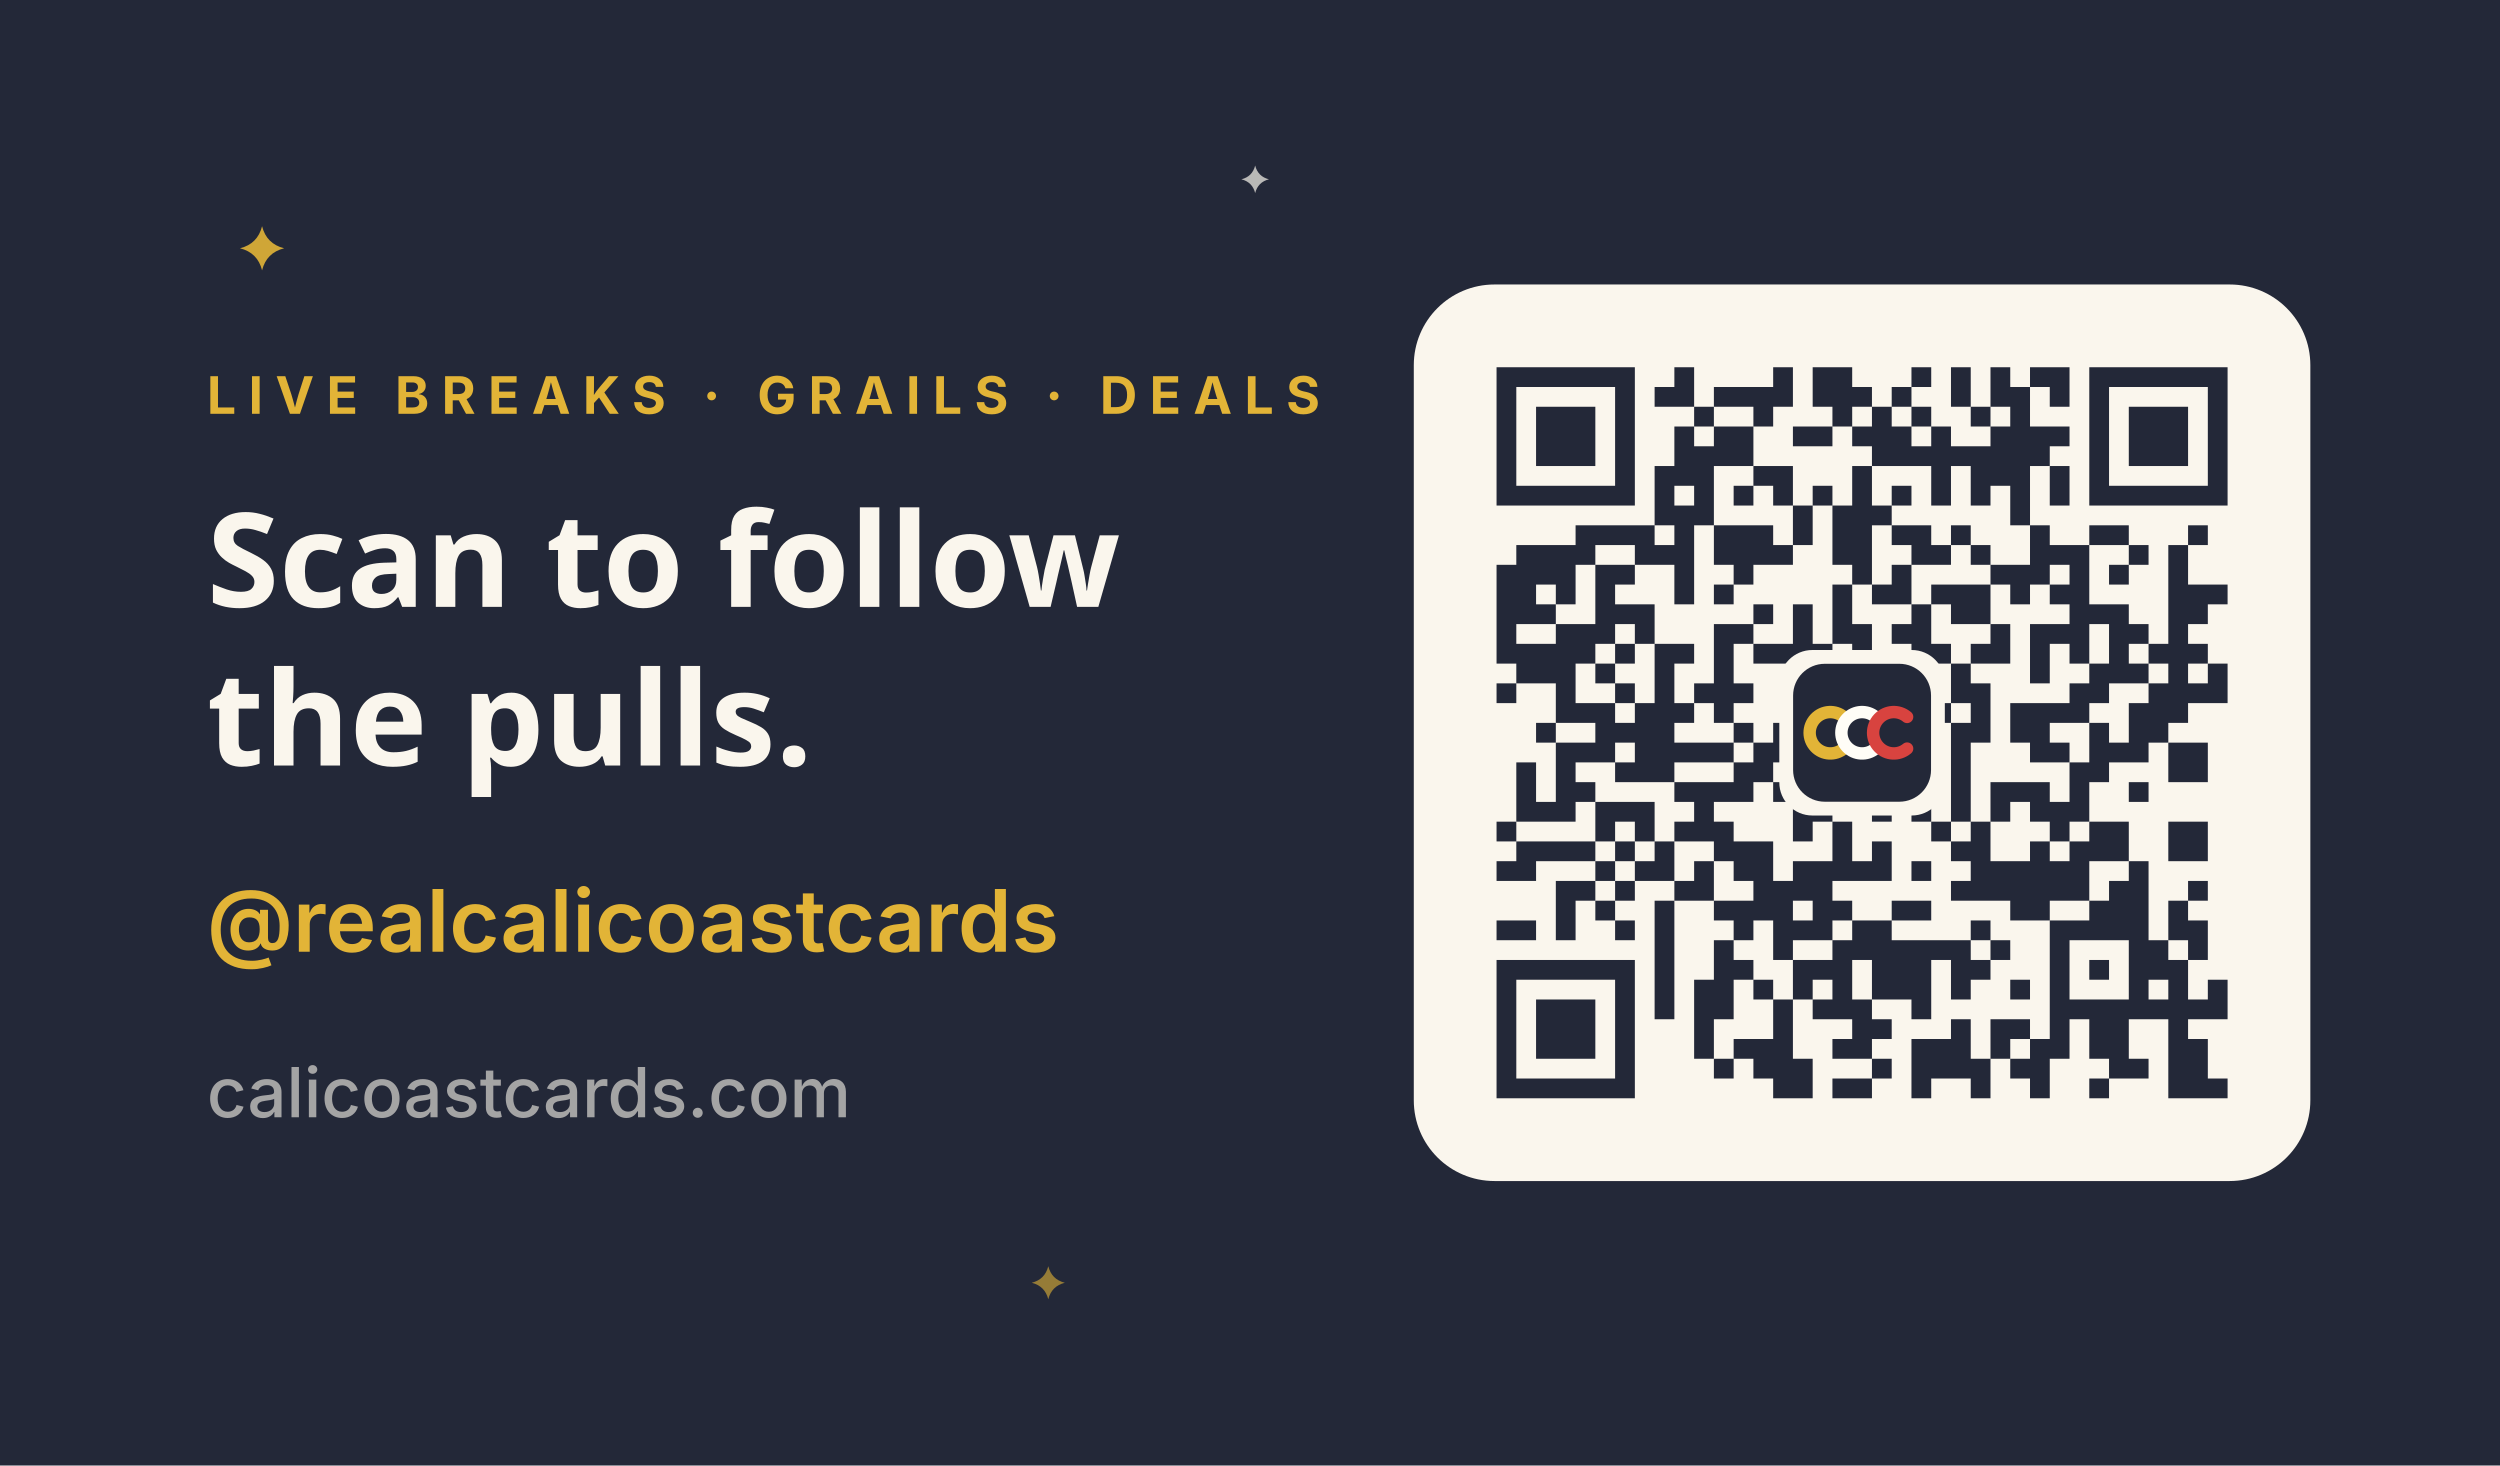
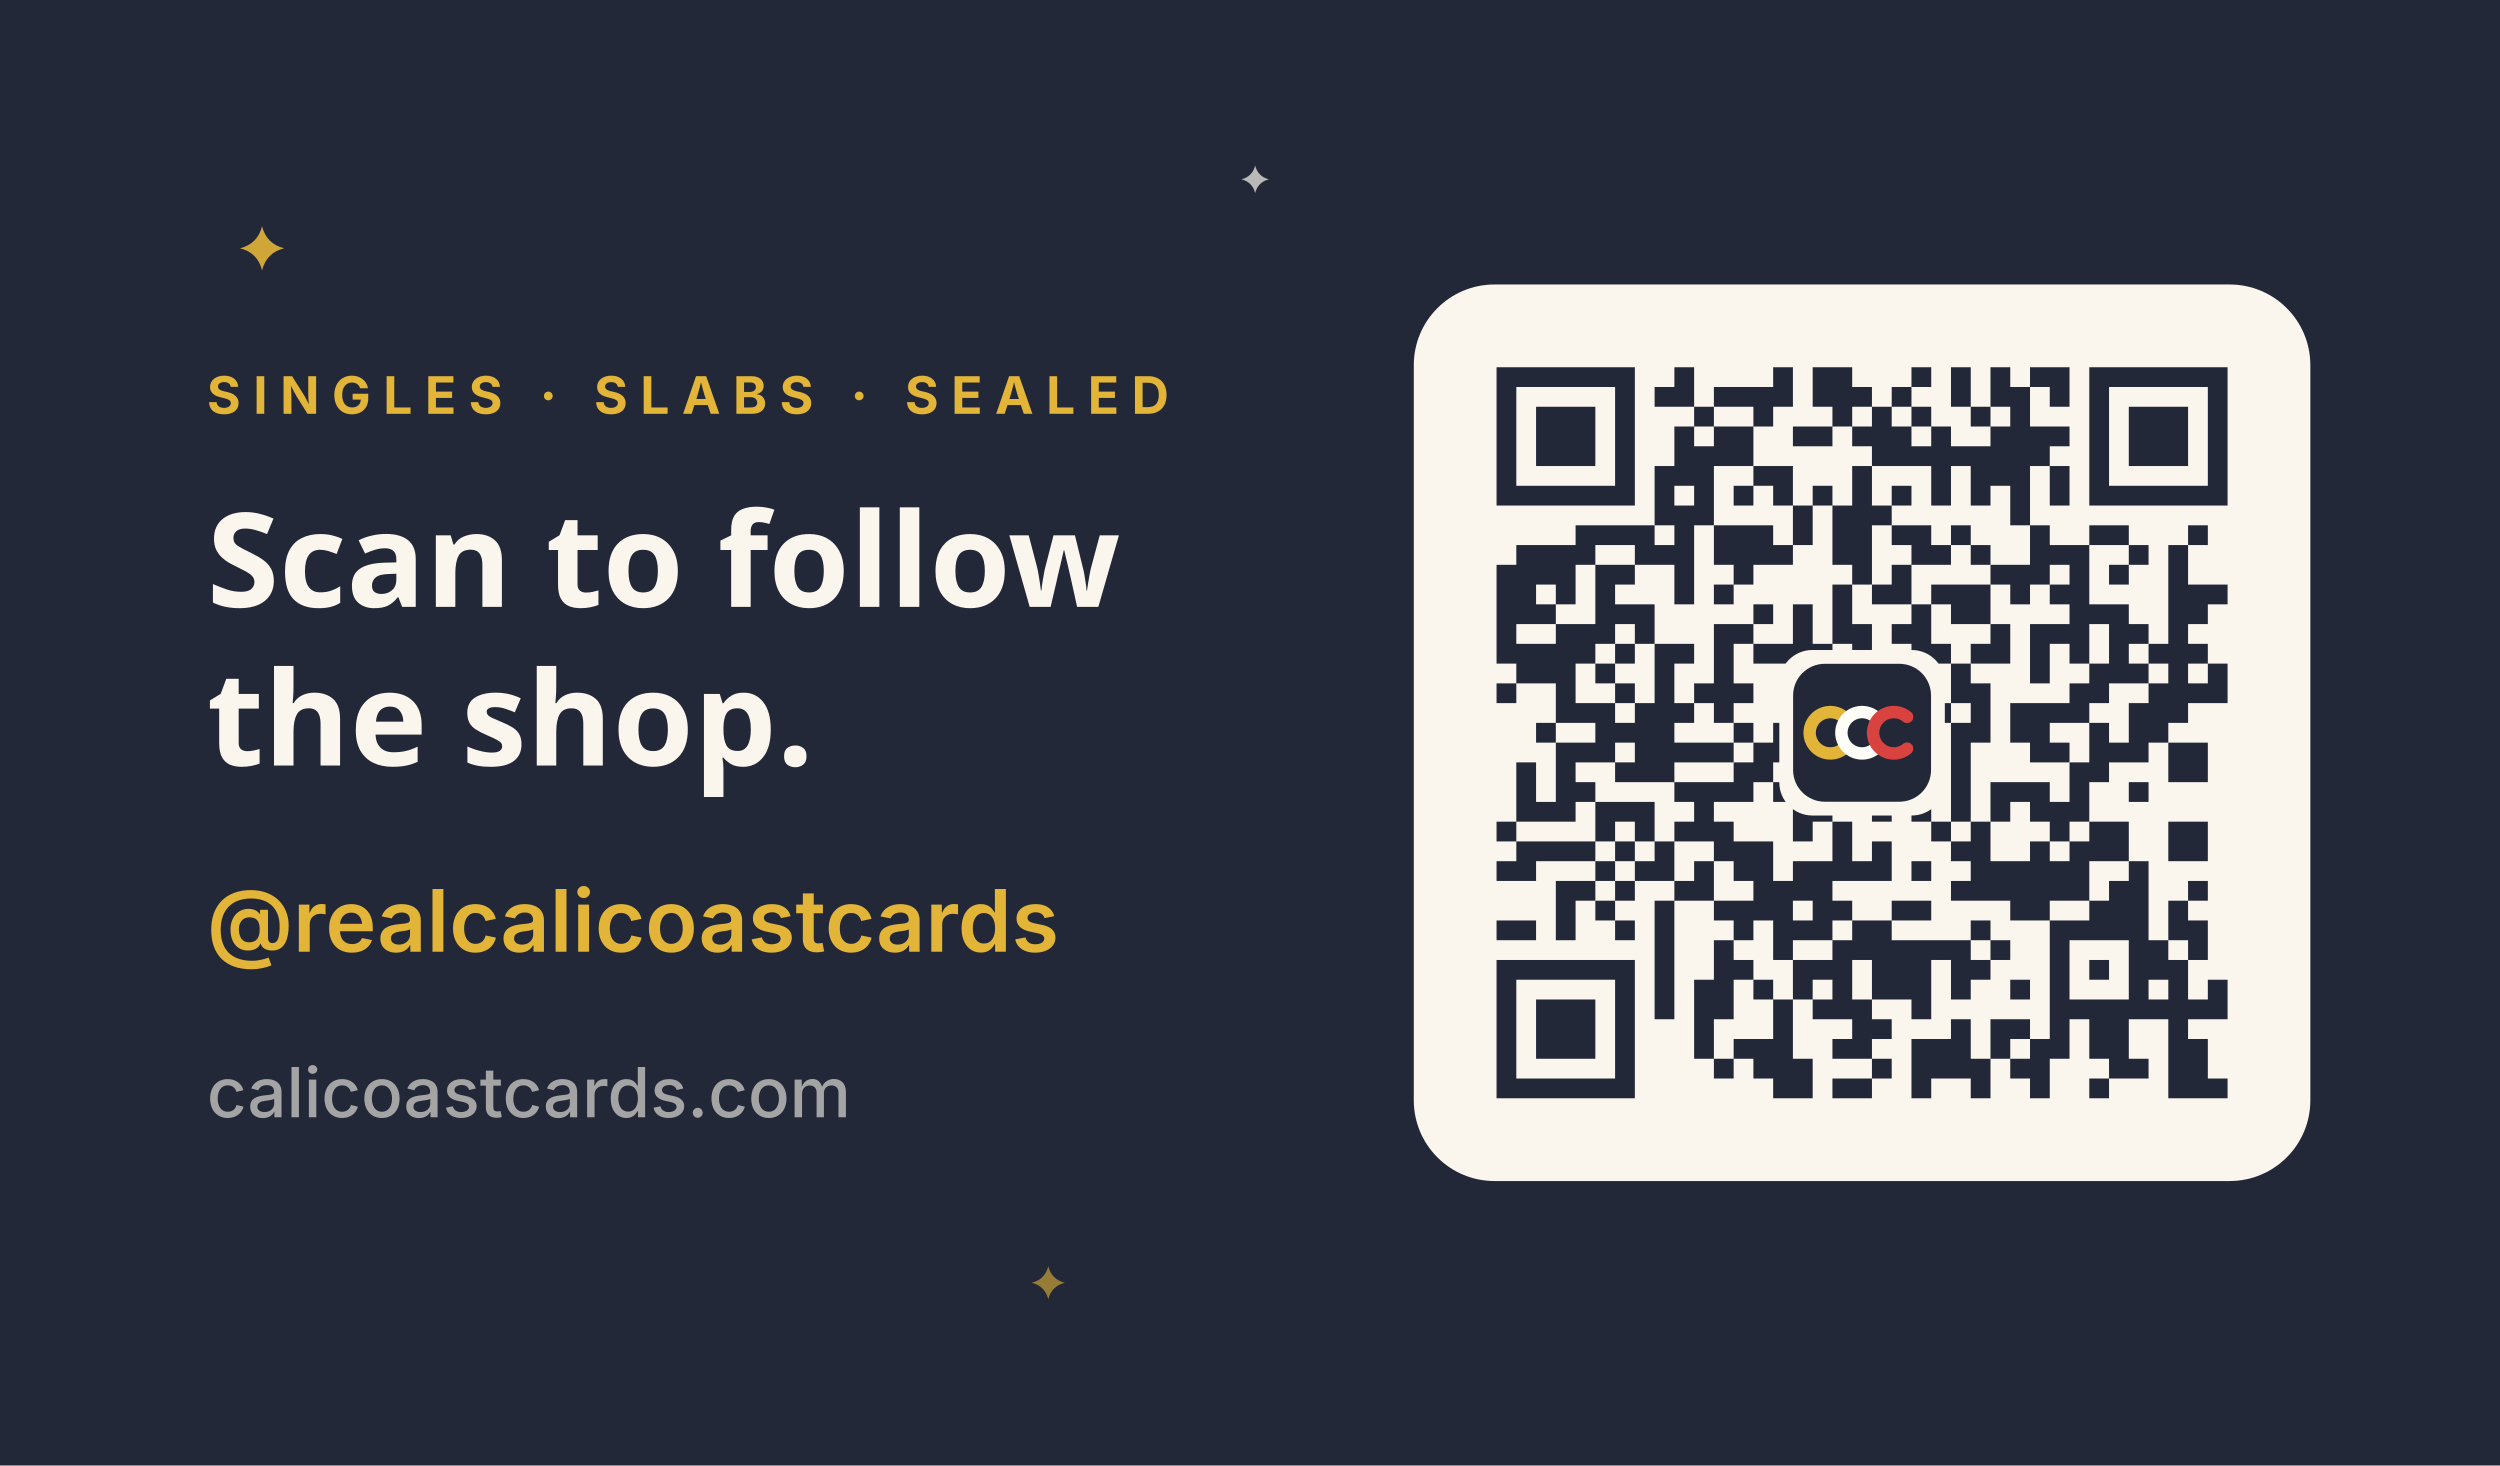
<svg xmlns="http://www.w3.org/2000/svg" width="3.625in" height="2.125in" viewBox="0 0 362.5 212.5">
  <rect width="362.5" height="212.5" fill="#232838" />
  <path d="M 0,-3.2 Q 0.64,-0.64 3.2,0 Q 0.64,0.64 0,3.2 Q -0.64,0.64 -3.2,0 Q -0.64,-0.64 0,-3.2 Z" transform="translate(38,36)" fill="#E2B437" opacity="0.9" />
  <path d="M 0,-2 Q 0.4,-0.4 2,0 Q 0.4,0.4 0,2 Q -0.4,0.4 -2,0 Q -0.4,-0.4 0,-2 Z" transform="translate(182,26)" fill="#FAF6ED" opacity="0.7" />
  <path d="M 0,-2.4 Q 0.48,-0.48 2.4,0 Q 0.48,0.48 0,2.4 Q -0.48,0.48 -2.4,0 Q -0.48,-0.48 0,-2.4 Z" transform="translate(152,186)" fill="#E2B437" opacity="0.6" />
-   <text x="30" y="60" font-family="Inter" font-weight="700" font-size="7.5" letter-spacing="1.8" fill="#E2B437">LIVE BREAKS · GRAILS · DEALS</text>
+   <text x="30" y="60" font-family="Inter" font-weight="700" font-size="7.5" letter-spacing="1.8" fill="#E2B437">SINGLES · SLABS · SEALED</text>
  <text x="30" y="88" font-family="Fraunces" font-weight="600" font-size="19" fill="#FAF6ED">Scan to follow</text>
-   <text x="30" y="111" font-family="Fraunces" font-weight="600" font-size="19" fill="#FAF6ED">the pulls.</text>
+   <text x="30" y="111" font-family="Fraunces" font-weight="600" font-size="19" fill="#FAF6ED">the shop.</text>
  <text x="30" y="138" font-family="Inter" font-weight="600" font-size="12.5" fill="#E2B437">@realcalicoastcards</text>
  <text x="30" y="162" font-family="Inter" font-weight="500" font-size="10" fill="#FAF6ED" opacity="0.6">calicoastcards.com</text>
  <rect x="205" y="41.25" width="130" height="130" rx="11.7" fill="#FAF6ED" />
  <g transform="translate(217,53.25) scale(2.864865)">
    <path d="M0 0h1v1h-1zM1 0h1v1h-1zM2 0h1v1h-1zM3 0h1v1h-1zM4 0h1v1h-1zM5 0h1v1h-1zM6 0h1v1h-1zM9 0h1v1h-1zM14 0h1v1h-1zM16 0h1v1h-1zM17 0h1v1h-1zM21 0h1v1h-1zM23 0h1v1h-1zM25 0h1v1h-1zM27 0h1v1h-1zM28 0h1v1h-1zM30 0h1v1h-1zM31 0h1v1h-1zM32 0h1v1h-1zM33 0h1v1h-1zM34 0h1v1h-1zM35 0h1v1h-1zM36 0h1v1h-1zM0 1h1v1h-1zM6 1h1v1h-1zM8 1h1v1h-1zM9 1h1v1h-1zM11 1h1v1h-1zM12 1h1v1h-1zM13 1h1v1h-1zM14 1h1v1h-1zM16 1h1v1h-1zM17 1h1v1h-1zM18 1h1v1h-1zM20 1h1v1h-1zM23 1h1v1h-1zM25 1h1v1h-1zM26 1h1v1h-1zM28 1h1v1h-1zM30 1h1v1h-1zM36 1h1v1h-1zM0 2h1v1h-1zM2 2h1v1h-1zM3 2h1v1h-1zM4 2h1v1h-1zM6 2h1v1h-1zM10 2h1v1h-1zM13 2h1v1h-1zM17 2h1v1h-1zM19 2h1v1h-1zM21 2h1v1h-1zM24 2h1v1h-1zM26 2h1v1h-1zM30 2h1v1h-1zM32 2h1v1h-1zM33 2h1v1h-1zM34 2h1v1h-1zM36 2h1v1h-1zM0 3h1v1h-1zM2 3h1v1h-1zM3 3h1v1h-1zM4 3h1v1h-1zM6 3h1v1h-1zM9 3h1v1h-1zM11 3h1v1h-1zM12 3h1v1h-1zM15 3h1v1h-1zM16 3h1v1h-1zM18 3h1v1h-1zM19 3h1v1h-1zM20 3h1v1h-1zM22 3h1v1h-1zM25 3h1v1h-1zM26 3h1v1h-1zM27 3h1v1h-1zM28 3h1v1h-1zM30 3h1v1h-1zM32 3h1v1h-1zM33 3h1v1h-1zM34 3h1v1h-1zM36 3h1v1h-1zM0 4h1v1h-1zM2 4h1v1h-1zM3 4h1v1h-1zM4 4h1v1h-1zM6 4h1v1h-1zM9 4h1v1h-1zM10 4h1v1h-1zM11 4h1v1h-1zM12 4h1v1h-1zM19 4h1v1h-1zM20 4h1v1h-1zM21 4h1v1h-1zM22 4h1v1h-1zM23 4h1v1h-1zM24 4h1v1h-1zM25 4h1v1h-1zM26 4h1v1h-1zM27 4h1v1h-1zM30 4h1v1h-1zM32 4h1v1h-1zM33 4h1v1h-1zM34 4h1v1h-1zM36 4h1v1h-1zM0 5h1v1h-1zM6 5h1v1h-1zM8 5h1v1h-1zM9 5h1v1h-1zM10 5h1v1h-1zM13 5h1v1h-1zM14 5h1v1h-1zM18 5h1v1h-1zM22 5h1v1h-1zM24 5h1v1h-1zM25 5h1v1h-1zM26 5h1v1h-1zM28 5h1v1h-1zM30 5h1v1h-1zM36 5h1v1h-1zM0 6h1v1h-1zM1 6h1v1h-1zM2 6h1v1h-1zM3 6h1v1h-1zM4 6h1v1h-1zM5 6h1v1h-1zM6 6h1v1h-1zM8 6h1v1h-1zM10 6h1v1h-1zM12 6h1v1h-1zM14 6h1v1h-1zM16 6h1v1h-1zM18 6h1v1h-1zM20 6h1v1h-1zM22 6h1v1h-1zM24 6h1v1h-1zM26 6h1v1h-1zM28 6h1v1h-1zM30 6h1v1h-1zM31 6h1v1h-1zM32 6h1v1h-1zM33 6h1v1h-1zM34 6h1v1h-1zM35 6h1v1h-1zM36 6h1v1h-1zM8 7h1v1h-1zM9 7h1v1h-1zM10 7h1v1h-1zM15 7h1v1h-1zM17 7h1v1h-1zM18 7h1v1h-1zM19 7h1v1h-1zM26 7h1v1h-1zM4 8h1v1h-1zM5 8h1v1h-1zM6 8h1v1h-1zM7 8h1v1h-1zM9 8h1v1h-1zM11 8h1v1h-1zM12 8h1v1h-1zM13 8h1v1h-1zM15 8h1v1h-1zM17 8h1v1h-1zM18 8h1v1h-1zM20 8h1v1h-1zM21 8h1v1h-1zM23 8h1v1h-1zM27 8h1v1h-1zM30 8h1v1h-1zM31 8h1v1h-1zM35 8h1v1h-1zM1 9h1v1h-1zM2 9h1v1h-1zM3 9h1v1h-1zM4 9h1v1h-1zM7 9h1v1h-1zM8 9h1v1h-1zM9 9h1v1h-1zM11 9h1v1h-1zM12 9h1v1h-1zM13 9h1v1h-1zM14 9h1v1h-1zM17 9h1v1h-1zM18 9h1v1h-1zM21 9h1v1h-1zM22 9h1v1h-1zM24 9h1v1h-1zM27 9h1v1h-1zM28 9h1v1h-1zM29 9h1v1h-1zM32 9h1v1h-1zM34 9h1v1h-1zM0 10h1v1h-1zM1 10h1v1h-1zM2 10h1v1h-1zM3 10h1v1h-1zM5 10h1v1h-1zM6 10h1v1h-1zM9 10h1v1h-1zM12 10h1v1h-1zM18 10h1v1h-1zM20 10h1v1h-1zM25 10h1v1h-1zM26 10h1v1h-1zM27 10h1v1h-1zM29 10h1v1h-1zM31 10h1v1h-1zM34 10h1v1h-1zM0 11h1v1h-1zM1 11h1v1h-1zM3 11h1v1h-1zM5 11h1v1h-1zM9 11h1v1h-1zM11 11h1v1h-1zM17 11h1v1h-1zM19 11h1v1h-1zM20 11h1v1h-1zM22 11h1v1h-1zM23 11h1v1h-1zM24 11h1v1h-1zM26 11h1v1h-1zM28 11h1v1h-1zM29 11h1v1h-1zM34 11h1v1h-1zM35 11h1v1h-1zM36 11h1v1h-1zM0 12h1v1h-1zM1 12h1v1h-1zM2 12h1v1h-1zM5 12h1v1h-1zM6 12h1v1h-1zM7 12h1v1h-1zM13 12h1v1h-1zM15 12h1v1h-1zM17 12h1v1h-1zM21 12h1v1h-1zM23 12h1v1h-1zM24 12h1v1h-1zM29 12h1v1h-1zM30 12h1v1h-1zM31 12h1v1h-1zM34 12h1v1h-1zM35 12h1v1h-1zM0 13h1v1h-1zM3 13h1v1h-1zM4 13h1v1h-1zM5 13h1v1h-1zM7 13h1v1h-1zM11 13h1v1h-1zM12 13h1v1h-1zM15 13h1v1h-1zM17 13h1v1h-1zM18 13h1v1h-1zM20 13h1v1h-1zM21 13h1v1h-1zM25 13h1v1h-1zM27 13h1v1h-1zM28 13h1v1h-1zM29 13h1v1h-1zM31 13h1v1h-1zM32 13h1v1h-1zM34 13h1v1h-1zM0 14h1v1h-1zM1 14h1v1h-1zM2 14h1v1h-1zM3 14h1v1h-1zM4 14h1v1h-1zM6 14h1v1h-1zM8 14h1v1h-1zM9 14h1v1h-1zM11 14h1v1h-1zM13 14h1v1h-1zM14 14h1v1h-1zM15 14h1v1h-1zM16 14h1v1h-1zM18 14h1v1h-1zM21 14h1v1h-1zM22 14h1v1h-1zM24 14h1v1h-1zM25 14h1v1h-1zM27 14h1v1h-1zM29 14h1v1h-1zM31 14h1v1h-1zM33 14h1v1h-1zM34 14h1v1h-1zM35 14h1v1h-1zM1 15h1v1h-1zM2 15h1v1h-1zM3 15h1v1h-1zM5 15h1v1h-1zM8 15h1v1h-1zM11 15h1v1h-1zM16 15h1v1h-1zM18 15h1v1h-1zM19 15h1v1h-1zM20 15h1v1h-1zM21 15h1v1h-1zM23 15h1v1h-1zM27 15h1v1h-1zM30 15h1v1h-1zM31 15h1v1h-1zM32 15h1v1h-1zM34 15h1v1h-1zM36 15h1v1h-1zM0 16h1v1h-1zM3 16h1v1h-1zM6 16h1v1h-1zM8 16h1v1h-1zM10 16h1v1h-1zM11 16h1v1h-1zM12 16h1v1h-1zM15 16h1v1h-1zM17 16h1v1h-1zM18 16h1v1h-1zM20 16h1v1h-1zM21 16h1v1h-1zM23 16h1v1h-1zM24 16h1v1h-1zM29 16h1v1h-1zM30 16h1v1h-1zM33 16h1v1h-1zM34 16h1v1h-1zM35 16h1v1h-1zM36 16h1v1h-1zM3 17h1v1h-1zM4 17h1v1h-1zM5 17h1v1h-1zM7 17h1v1h-1zM8 17h1v1h-1zM9 17h1v1h-1zM11 17h1v1h-1zM15 17h1v1h-1zM20 17h1v1h-1zM22 17h1v1h-1zM24 17h1v1h-1zM26 17h1v1h-1zM27 17h1v1h-1zM28 17h1v1h-1zM29 17h1v1h-1zM32 17h1v1h-1zM33 17h1v1h-1zM34 17h1v1h-1zM2 18h1v1h-1zM5 18h1v1h-1zM6 18h1v1h-1zM7 18h1v1h-1zM8 18h1v1h-1zM12 18h1v1h-1zM14 18h1v1h-1zM16 18h1v1h-1zM17 18h1v1h-1zM19 18h1v1h-1zM20 18h1v1h-1zM23 18h1v1h-1zM24 18h1v1h-1zM26 18h1v1h-1zM27 18h1v1h-1zM30 18h1v1h-1zM32 18h1v1h-1zM33 18h1v1h-1zM3 19h1v1h-1zM4 19h1v1h-1zM5 19h1v1h-1zM7 19h1v1h-1zM8 19h1v1h-1zM9 19h1v1h-1zM10 19h1v1h-1zM11 19h1v1h-1zM13 19h1v1h-1zM14 19h1v1h-1zM15 19h1v1h-1zM17 19h1v1h-1zM18 19h1v1h-1zM21 19h1v1h-1zM23 19h1v1h-1zM27 19h1v1h-1zM28 19h1v1h-1zM30 19h1v1h-1zM31 19h1v1h-1zM32 19h1v1h-1zM34 19h1v1h-1zM35 19h1v1h-1zM1 20h1v1h-1zM3 20h1v1h-1zM6 20h1v1h-1zM7 20h1v1h-1zM8 20h1v1h-1zM12 20h1v1h-1zM13 20h1v1h-1zM15 20h1v1h-1zM18 20h1v1h-1zM20 20h1v1h-1zM21 20h1v1h-1zM23 20h1v1h-1zM29 20h1v1h-1zM30 20h1v1h-1zM34 20h1v1h-1zM35 20h1v1h-1zM1 21h1v1h-1zM3 21h1v1h-1zM4 21h1v1h-1zM9 21h1v1h-1zM10 21h1v1h-1zM11 21h1v1h-1zM12 21h1v1h-1zM14 21h1v1h-1zM15 21h1v1h-1zM17 21h1v1h-1zM20 21h1v1h-1zM21 21h1v1h-1zM23 21h1v1h-1zM25 21h1v1h-1zM26 21h1v1h-1zM27 21h1v1h-1zM29 21h1v1h-1zM32 21h1v1h-1zM1 22h1v1h-1zM2 22h1v1h-1zM3 22h1v1h-1zM5 22h1v1h-1zM6 22h1v1h-1zM7 22h1v1h-1zM10 22h1v1h-1zM15 22h1v1h-1zM16 22h1v1h-1zM19 22h1v1h-1zM21 22h1v1h-1zM23 22h1v1h-1zM25 22h1v1h-1zM27 22h1v1h-1zM28 22h1v1h-1zM29 22h1v1h-1zM0 23h1v1h-1zM5 23h1v1h-1zM7 23h1v1h-1zM9 23h1v1h-1zM10 23h1v1h-1zM11 23h1v1h-1zM15 23h1v1h-1zM17 23h1v1h-1zM22 23h1v1h-1zM24 23h1v1h-1zM28 23h1v1h-1zM30 23h1v1h-1zM31 23h1v1h-1zM34 23h1v1h-1zM35 23h1v1h-1zM1 24h1v1h-1zM2 24h1v1h-1zM3 24h1v1h-1zM4 24h1v1h-1zM6 24h1v1h-1zM8 24h1v1h-1zM11 24h1v1h-1zM12 24h1v1h-1zM13 24h1v1h-1zM17 24h1v1h-1zM19 24h1v1h-1zM23 24h1v1h-1zM24 24h1v1h-1zM27 24h1v1h-1zM29 24h1v1h-1zM30 24h1v1h-1zM31 24h1v1h-1zM34 24h1v1h-1zM35 24h1v1h-1zM0 25h1v1h-1zM1 25h1v1h-1zM5 25h1v1h-1zM7 25h1v1h-1zM8 25h1v1h-1zM10 25h1v1h-1zM12 25h1v1h-1zM13 25h1v1h-1zM15 25h1v1h-1zM16 25h1v1h-1zM17 25h1v1h-1zM18 25h1v1h-1zM19 25h1v1h-1zM21 25h1v1h-1zM24 25h1v1h-1zM25 25h1v1h-1zM26 25h1v1h-1zM27 25h1v1h-1zM28 25h1v1h-1zM29 25h1v1h-1zM32 25h1v1h-1zM3 26h1v1h-1zM4 26h1v1h-1zM6 26h1v1h-1zM9 26h1v1h-1zM10 26h1v1h-1zM13 26h1v1h-1zM14 26h1v1h-1zM15 26h1v1h-1zM16 26h1v1h-1zM23 26h1v1h-1zM24 26h1v1h-1zM25 26h1v1h-1zM26 26h1v1h-1zM27 26h1v1h-1zM28 26h1v1h-1zM29 26h1v1h-1zM31 26h1v1h-1zM32 26h1v1h-1zM35 26h1v1h-1zM3 27h1v1h-1zM5 27h1v1h-1zM8 27h1v1h-1zM11 27h1v1h-1zM12 27h1v1h-1zM13 27h1v1h-1zM14 27h1v1h-1zM16 27h1v1h-1zM17 27h1v1h-1zM20 27h1v1h-1zM21 27h1v1h-1zM26 27h1v1h-1zM27 27h1v1h-1zM30 27h1v1h-1zM31 27h1v1h-1zM32 27h1v1h-1zM34 27h1v1h-1zM0 28h1v1h-1zM1 28h1v1h-1zM3 28h1v1h-1zM6 28h1v1h-1zM8 28h1v1h-1zM12 28h1v1h-1zM14 28h1v1h-1zM15 28h1v1h-1zM16 28h1v1h-1zM18 28h1v1h-1zM19 28h1v1h-1zM24 28h1v1h-1zM28 28h1v1h-1zM29 28h1v1h-1zM30 28h1v1h-1zM31 28h1v1h-1zM32 28h1v1h-1zM34 28h1v1h-1zM35 28h1v1h-1zM8 29h1v1h-1zM11 29h1v1h-1zM14 29h1v1h-1zM17 29h1v1h-1zM18 29h1v1h-1zM19 29h1v1h-1zM20 29h1v1h-1zM21 29h1v1h-1zM22 29h1v1h-1zM23 29h1v1h-1zM25 29h1v1h-1zM28 29h1v1h-1zM32 29h1v1h-1zM33 29h1v1h-1zM35 29h1v1h-1zM0 30h1v1h-1zM1 30h1v1h-1zM2 30h1v1h-1zM3 30h1v1h-1zM4 30h1v1h-1zM5 30h1v1h-1zM6 30h1v1h-1zM8 30h1v1h-1zM11 30h1v1h-1zM12 30h1v1h-1zM15 30h1v1h-1zM16 30h1v1h-1zM17 30h1v1h-1zM19 30h1v1h-1zM20 30h1v1h-1zM21 30h1v1h-1zM23 30h1v1h-1zM24 30h1v1h-1zM28 30h1v1h-1zM30 30h1v1h-1zM32 30h1v1h-1zM33 30h1v1h-1zM34 30h1v1h-1zM0 31h1v1h-1zM6 31h1v1h-1zM8 31h1v1h-1zM10 31h1v1h-1zM11 31h1v1h-1zM13 31h1v1h-1zM15 31h1v1h-1zM17 31h1v1h-1zM19 31h1v1h-1zM20 31h1v1h-1zM21 31h1v1h-1zM23 31h1v1h-1zM26 31h1v1h-1zM28 31h1v1h-1zM32 31h1v1h-1zM34 31h1v1h-1zM36 31h1v1h-1zM0 32h1v1h-1zM2 32h1v1h-1zM3 32h1v1h-1zM4 32h1v1h-1zM6 32h1v1h-1zM8 32h1v1h-1zM10 32h1v1h-1zM11 32h1v1h-1zM14 32h1v1h-1zM16 32h1v1h-1zM17 32h1v1h-1zM18 32h1v1h-1zM21 32h1v1h-1zM28 32h1v1h-1zM29 32h1v1h-1zM30 32h1v1h-1zM31 32h1v1h-1zM32 32h1v1h-1zM33 32h1v1h-1zM34 32h1v1h-1zM35 32h1v1h-1zM36 32h1v1h-1zM0 33h1v1h-1zM2 33h1v1h-1zM3 33h1v1h-1zM4 33h1v1h-1zM6 33h1v1h-1zM10 33h1v1h-1zM14 33h1v1h-1zM18 33h1v1h-1zM19 33h1v1h-1zM23 33h1v1h-1zM25 33h1v1h-1zM26 33h1v1h-1zM28 33h1v1h-1zM30 33h1v1h-1zM31 33h1v1h-1zM34 33h1v1h-1zM0 34h1v1h-1zM2 34h1v1h-1zM3 34h1v1h-1zM4 34h1v1h-1zM6 34h1v1h-1zM10 34h1v1h-1zM12 34h1v1h-1zM13 34h1v1h-1zM14 34h1v1h-1zM17 34h1v1h-1zM18 34h1v1h-1zM21 34h1v1h-1zM22 34h1v1h-1zM23 34h1v1h-1zM25 34h1v1h-1zM27 34h1v1h-1zM28 34h1v1h-1zM30 34h1v1h-1zM31 34h1v1h-1zM34 34h1v1h-1zM35 34h1v1h-1zM0 35h1v1h-1zM6 35h1v1h-1zM11 35h1v1h-1zM13 35h1v1h-1zM14 35h1v1h-1zM15 35h1v1h-1zM19 35h1v1h-1zM21 35h1v1h-1zM22 35h1v1h-1zM23 35h1v1h-1zM24 35h1v1h-1zM26 35h1v1h-1zM27 35h1v1h-1zM31 35h1v1h-1zM32 35h1v1h-1zM34 35h1v1h-1zM35 35h1v1h-1zM0 36h1v1h-1zM1 36h1v1h-1zM2 36h1v1h-1zM3 36h1v1h-1zM4 36h1v1h-1zM5 36h1v1h-1zM6 36h1v1h-1zM14 36h1v1h-1zM15 36h1v1h-1zM17 36h1v1h-1zM18 36h1v1h-1zM21 36h1v1h-1zM24 36h1v1h-1zM27 36h1v1h-1zM30 36h1v1h-1zM34 36h1v1h-1zM35 36h1v1h-1zM36 36h1v1h-1z" fill="#232838" />
  </g>
  <rect x="258" y="94.25" width="24" height="24" rx="4.8" fill="#FAF6ED" />
  <g transform="translate(270,106.25)">
    <g transform="translate(-10,-10) scale(0.2)">
      <rect width="100" height="100" rx="23" fill="#232838" />
      <path d="M 36.64 38.51 A 15 15 0 1 0 36.64 61.49" fill="none" stroke="#E2B437" stroke-width="9" stroke-linecap="round" />
      <path d="M 59.64 38.51 A 15 15 0 1 0 59.64 61.49" fill="none" stroke="#FFFDF7" stroke-width="9" stroke-linecap="round" />
      <path d="M 82.64 38.51 A 15 15 0 1 0 82.64 61.49" fill="none" stroke="#D8433F" stroke-width="9" stroke-linecap="round" />
    </g>
  </g>
</svg>
